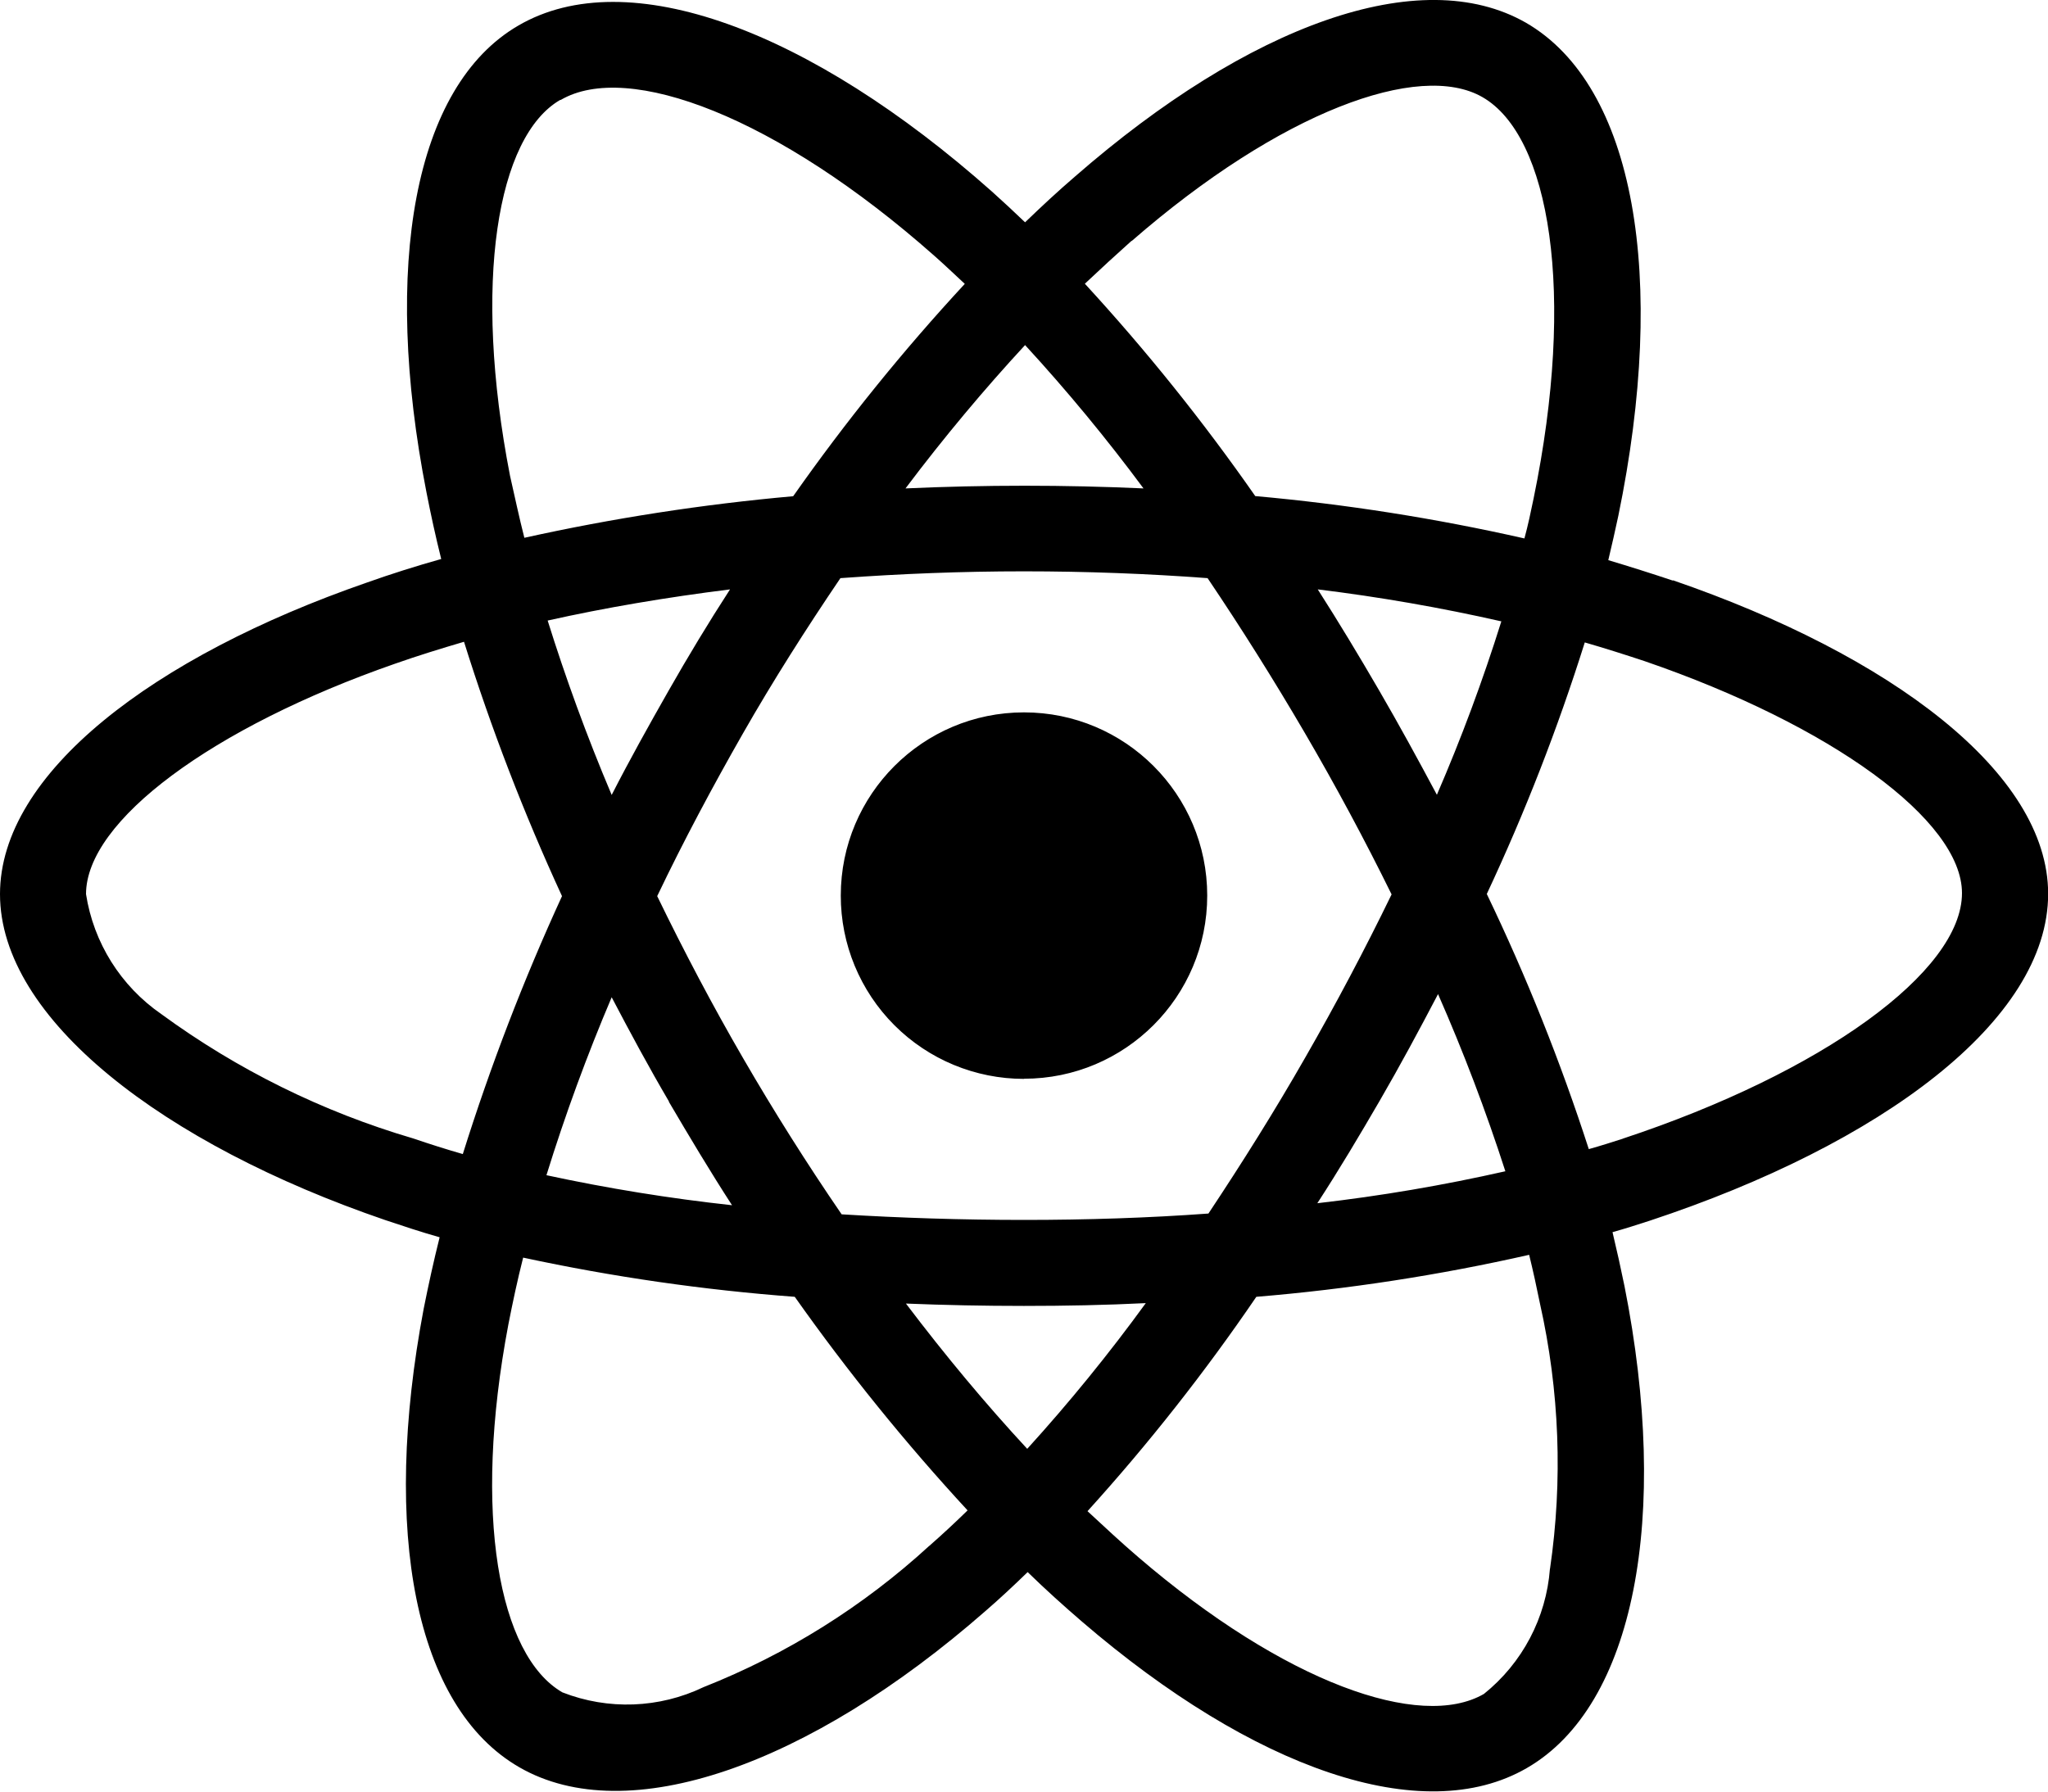
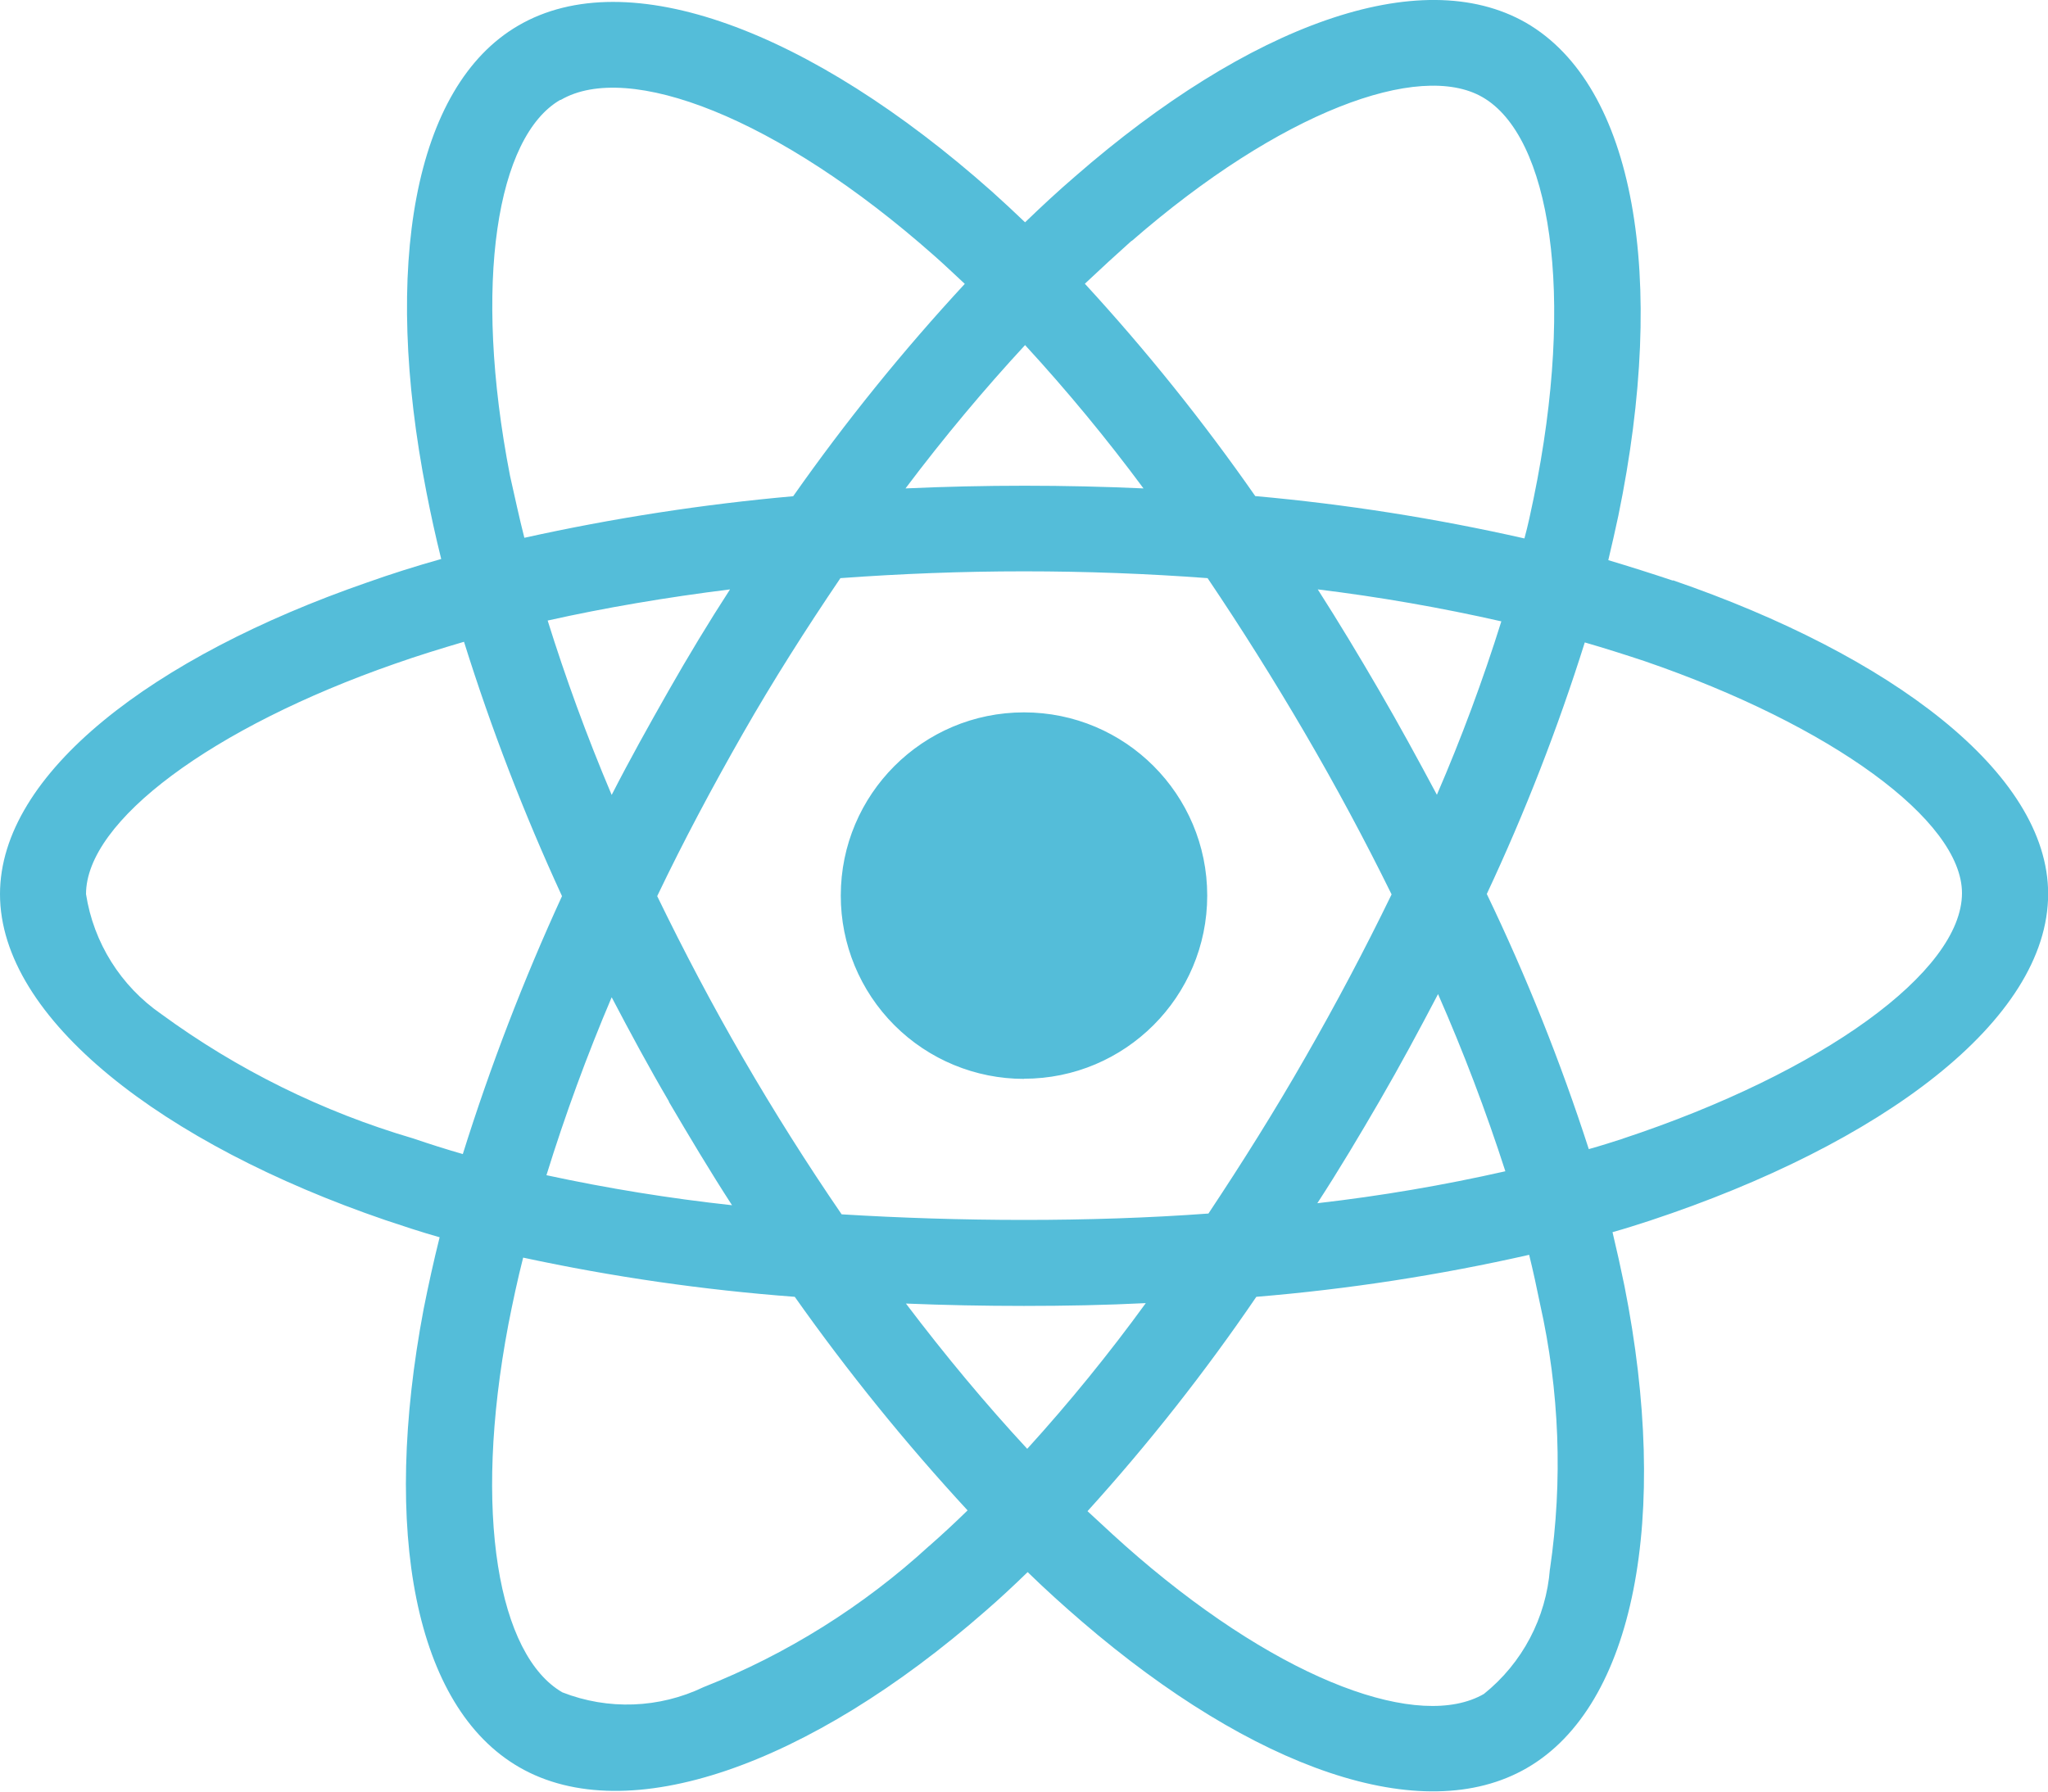
<svg xmlns="http://www.w3.org/2000/svg" width="28.57" height="25" viewBox="0 0 28.57 25">
-   <path id="Icon_awesome-react" data-name="Icon awesome-react" d="M23.336,10.352q-.452-.151-.9-.285c.05-.206.095-.413.14-.619.686-3.326.234-6-1.289-6.88C19.815,1.726,17.421,2.6,15,4.711c-.24.206-.474.424-.7.642-.151-.145-.307-.29-.463-.43C11.3,2.669,8.755,1.72,7.232,2.607c-1.462.848-1.9,3.365-1.283,6.512.061.312.128.619.206.932-.357.1-.709.212-1.038.329C2.137,11.413,0,13.042,0,14.727c0,1.741,2.277,3.488,5.374,4.548.251.084.5.167.759.24-.084.335-.156.664-.223,1-.586,3.1-.128,5.552,1.334,6.395,1.507.87,4.04-.022,6.506-2.182.2-.173.391-.352.586-.541.246.24.5.469.759.692,2.388,2.053,4.749,2.885,6.205,2.042,1.507-.87,2-3.51,1.362-6.724q-.075-.368-.167-.753c.179-.05.352-.106.525-.162,3.22-1.066,5.552-2.79,5.552-4.559,0-1.691-2.2-3.331-5.234-4.375Zm-7.55-4.737C17.862,3.807,19.8,3.1,20.68,3.606c.943.541,1.306,2.729.714,5.6-.039.19-.078.374-.128.558a28.566,28.566,0,0,0-3.755-.591,28.193,28.193,0,0,0-2.377-2.963c.218-.206.43-.4.653-.6ZM9.33,17.623c.285.485.575.971.882,1.445a25.267,25.267,0,0,1-2.589-.419,26.067,26.067,0,0,1,.91-2.483c.257.491.519.977.8,1.456ZM7.639,10.91c.8-.179,1.657-.324,2.545-.435-.3.463-.586.937-.859,1.417s-.541.96-.792,1.451c-.352-.831-.647-1.646-.893-2.433Zm1.529,3.845c.368-.77.77-1.523,1.194-2.266s.882-1.462,1.362-2.171c.837-.061,1.691-.095,2.561-.095s1.73.033,2.561.095q.711,1.055,1.356,2.159t1.211,2.254q-.561,1.155-1.205,2.277c-.424.742-.876,1.462-1.35,2.176-.831.061-1.7.089-2.572.089s-1.724-.028-2.545-.078q-.728-1.063-1.373-2.176C9.938,16.278,9.542,15.525,9.168,14.755Zm10.078,2.857c.285-.491.552-.988.815-1.49A25.9,25.9,0,0,1,21,18.594a24.509,24.509,0,0,1-2.623.446C18.682,18.572,18.967,18.092,19.246,17.612Zm.8-4.269c-.262-.491-.53-.982-.809-1.462s-.558-.943-.854-1.406a25.678,25.678,0,0,1,2.561.446,24.7,24.7,0,0,1-.9,2.422ZM14.3,7.066a24.5,24.5,0,0,1,1.652,2c-1.1-.05-2.215-.05-3.32,0C13.175,8.344,13.738,7.674,14.3,7.066ZM7.823,3.645c.937-.547,3.019.234,5.212,2.176.14.123.279.257.424.391a28.35,28.35,0,0,0-2.394,2.963,29.414,29.414,0,0,0-3.75.58c-.073-.285-.134-.575-.2-.865-.525-2.7-.179-4.737.7-5.245ZM6.456,18.354c-.234-.067-.463-.14-.692-.218A11.381,11.381,0,0,1,2.249,16.4,2.5,2.5,0,0,1,1.2,14.727c0-1.021,1.763-2.327,4.308-3.214.318-.112.642-.212.965-.307A29.671,29.671,0,0,0,7.84,14.755a30.5,30.5,0,0,0-1.384,3.6Zm6.506,5.468a10.213,10.213,0,0,1-3.147,1.97,2.47,2.47,0,0,1-1.97.073c-.887-.513-1.256-2.483-.753-5.134.061-.312.128-.625.206-.932a27.915,27.915,0,0,0,3.789.547,29.448,29.448,0,0,0,2.411,2.98C13.32,23.5,13.141,23.666,12.962,23.823Zm1.367-1.356c-.569-.614-1.138-1.295-1.691-2.026.536.022,1.088.033,1.646.033.575,0,1.138-.011,1.7-.039a24.064,24.064,0,0,1-1.652,2.031Zm7.293,1.674a2.48,2.48,0,0,1-.921,1.747c-.887.513-2.779-.156-4.821-1.908-.234-.2-.469-.419-.709-.642a27.6,27.6,0,0,0,2.355-2.991,27.508,27.508,0,0,0,3.806-.586c.056.229.106.458.151.681A10.172,10.172,0,0,1,21.623,24.141Zm1.016-6c-.156.05-.312.1-.474.145a28.347,28.347,0,0,0-1.423-3.56,28.2,28.2,0,0,0,1.367-3.51c.29.084.569.173.837.262,2.6.893,4.425,2.221,4.425,3.236,0,1.094-1.947,2.505-4.732,3.426Zm-8.353-.837a2.556,2.556,0,1,0-2.556-2.556A2.555,2.555,0,0,0,14.285,17.305Z" transform="translate(0 -2.251)" />
+   <path id="Icon_awesome-react" data-name="Icon awesome-react" d="M23.336,10.352q-.452-.151-.9-.285c.05-.206.095-.413.14-.619.686-3.326.234-6-1.289-6.88C19.815,1.726,17.421,2.6,15,4.711c-.24.206-.474.424-.7.642-.151-.145-.307-.29-.463-.43C11.3,2.669,8.755,1.72,7.232,2.607c-1.462.848-1.9,3.365-1.283,6.512.061.312.128.619.206.932-.357.1-.709.212-1.038.329C2.137,11.413,0,13.042,0,14.727c0,1.741,2.277,3.488,5.374,4.548.251.084.5.167.759.24-.084.335-.156.664-.223,1-.586,3.1-.128,5.552,1.334,6.395,1.507.87,4.04-.022,6.506-2.182.2-.173.391-.352.586-.541.246.24.5.469.759.692,2.388,2.053,4.749,2.885,6.205,2.042,1.507-.87,2-3.51,1.362-6.724q-.075-.368-.167-.753c.179-.05.352-.106.525-.162,3.22-1.066,5.552-2.79,5.552-4.559,0-1.691-2.2-3.331-5.234-4.375Zm-7.55-4.737C17.862,3.807,19.8,3.1,20.68,3.606c.943.541,1.306,2.729.714,5.6-.039.19-.078.374-.128.558a28.566,28.566,0,0,0-3.755-.591,28.193,28.193,0,0,0-2.377-2.963c.218-.206.43-.4.653-.6ZM9.33,17.623c.285.485.575.971.882,1.445a25.267,25.267,0,0,1-2.589-.419,26.067,26.067,0,0,1,.91-2.483c.257.491.519.977.8,1.456ZM7.639,10.91c.8-.179,1.657-.324,2.545-.435-.3.463-.586.937-.859,1.417s-.541.96-.792,1.451c-.352-.831-.647-1.646-.893-2.433Zm1.529,3.845c.368-.77.77-1.523,1.194-2.266s.882-1.462,1.362-2.171c.837-.061,1.691-.095,2.561-.095s1.73.033,2.561.095q.711,1.055,1.356,2.159t1.211,2.254q-.561,1.155-1.205,2.277c-.424.742-.876,1.462-1.35,2.176-.831.061-1.7.089-2.572.089s-1.724-.028-2.545-.078q-.728-1.063-1.373-2.176C9.938,16.278,9.542,15.525,9.168,14.755Zm10.078,2.857c.285-.491.552-.988.815-1.49A25.9,25.9,0,0,1,21,18.594a24.509,24.509,0,0,1-2.623.446C18.682,18.572,18.967,18.092,19.246,17.612Zm.8-4.269c-.262-.491-.53-.982-.809-1.462s-.558-.943-.854-1.406a25.678,25.678,0,0,1,2.561.446,24.7,24.7,0,0,1-.9,2.422ZM14.3,7.066a24.5,24.5,0,0,1,1.652,2c-1.1-.05-2.215-.05-3.32,0C13.175,8.344,13.738,7.674,14.3,7.066ZM7.823,3.645c.937-.547,3.019.234,5.212,2.176.14.123.279.257.424.391a28.35,28.35,0,0,0-2.394,2.963,29.414,29.414,0,0,0-3.75.58c-.073-.285-.134-.575-.2-.865-.525-2.7-.179-4.737.7-5.245ZM6.456,18.354c-.234-.067-.463-.14-.692-.218A11.381,11.381,0,0,1,2.249,16.4,2.5,2.5,0,0,1,1.2,14.727c0-1.021,1.763-2.327,4.308-3.214.318-.112.642-.212.965-.307A29.671,29.671,0,0,0,7.84,14.755a30.5,30.5,0,0,0-1.384,3.6Zm6.506,5.468a10.213,10.213,0,0,1-3.147,1.97,2.47,2.47,0,0,1-1.97.073c-.887-.513-1.256-2.483-.753-5.134.061-.312.128-.625.206-.932a27.915,27.915,0,0,0,3.789.547,29.448,29.448,0,0,0,2.411,2.98C13.32,23.5,13.141,23.666,12.962,23.823Zm1.367-1.356c-.569-.614-1.138-1.295-1.691-2.026.536.022,1.088.033,1.646.033.575,0,1.138-.011,1.7-.039a24.064,24.064,0,0,1-1.652,2.031Zm7.293,1.674a2.48,2.48,0,0,1-.921,1.747c-.887.513-2.779-.156-4.821-1.908-.234-.2-.469-.419-.709-.642a27.6,27.6,0,0,0,2.355-2.991,27.508,27.508,0,0,0,3.806-.586c.056.229.106.458.151.681A10.172,10.172,0,0,1,21.623,24.141Zm1.016-6c-.156.05-.312.1-.474.145a28.347,28.347,0,0,0-1.423-3.56,28.2,28.2,0,0,0,1.367-3.51c.29.084.569.173.837.262,2.6.893,4.425,2.221,4.425,3.236,0,1.094-1.947,2.505-4.732,3.426Zm-8.353-.837a2.556,2.556,0,1,0-2.556-2.556A2.555,2.555,0,0,0,14.285,17.305Z" transform="translate(0 -2.251)" fill="#54bdd9" />
</svg>
